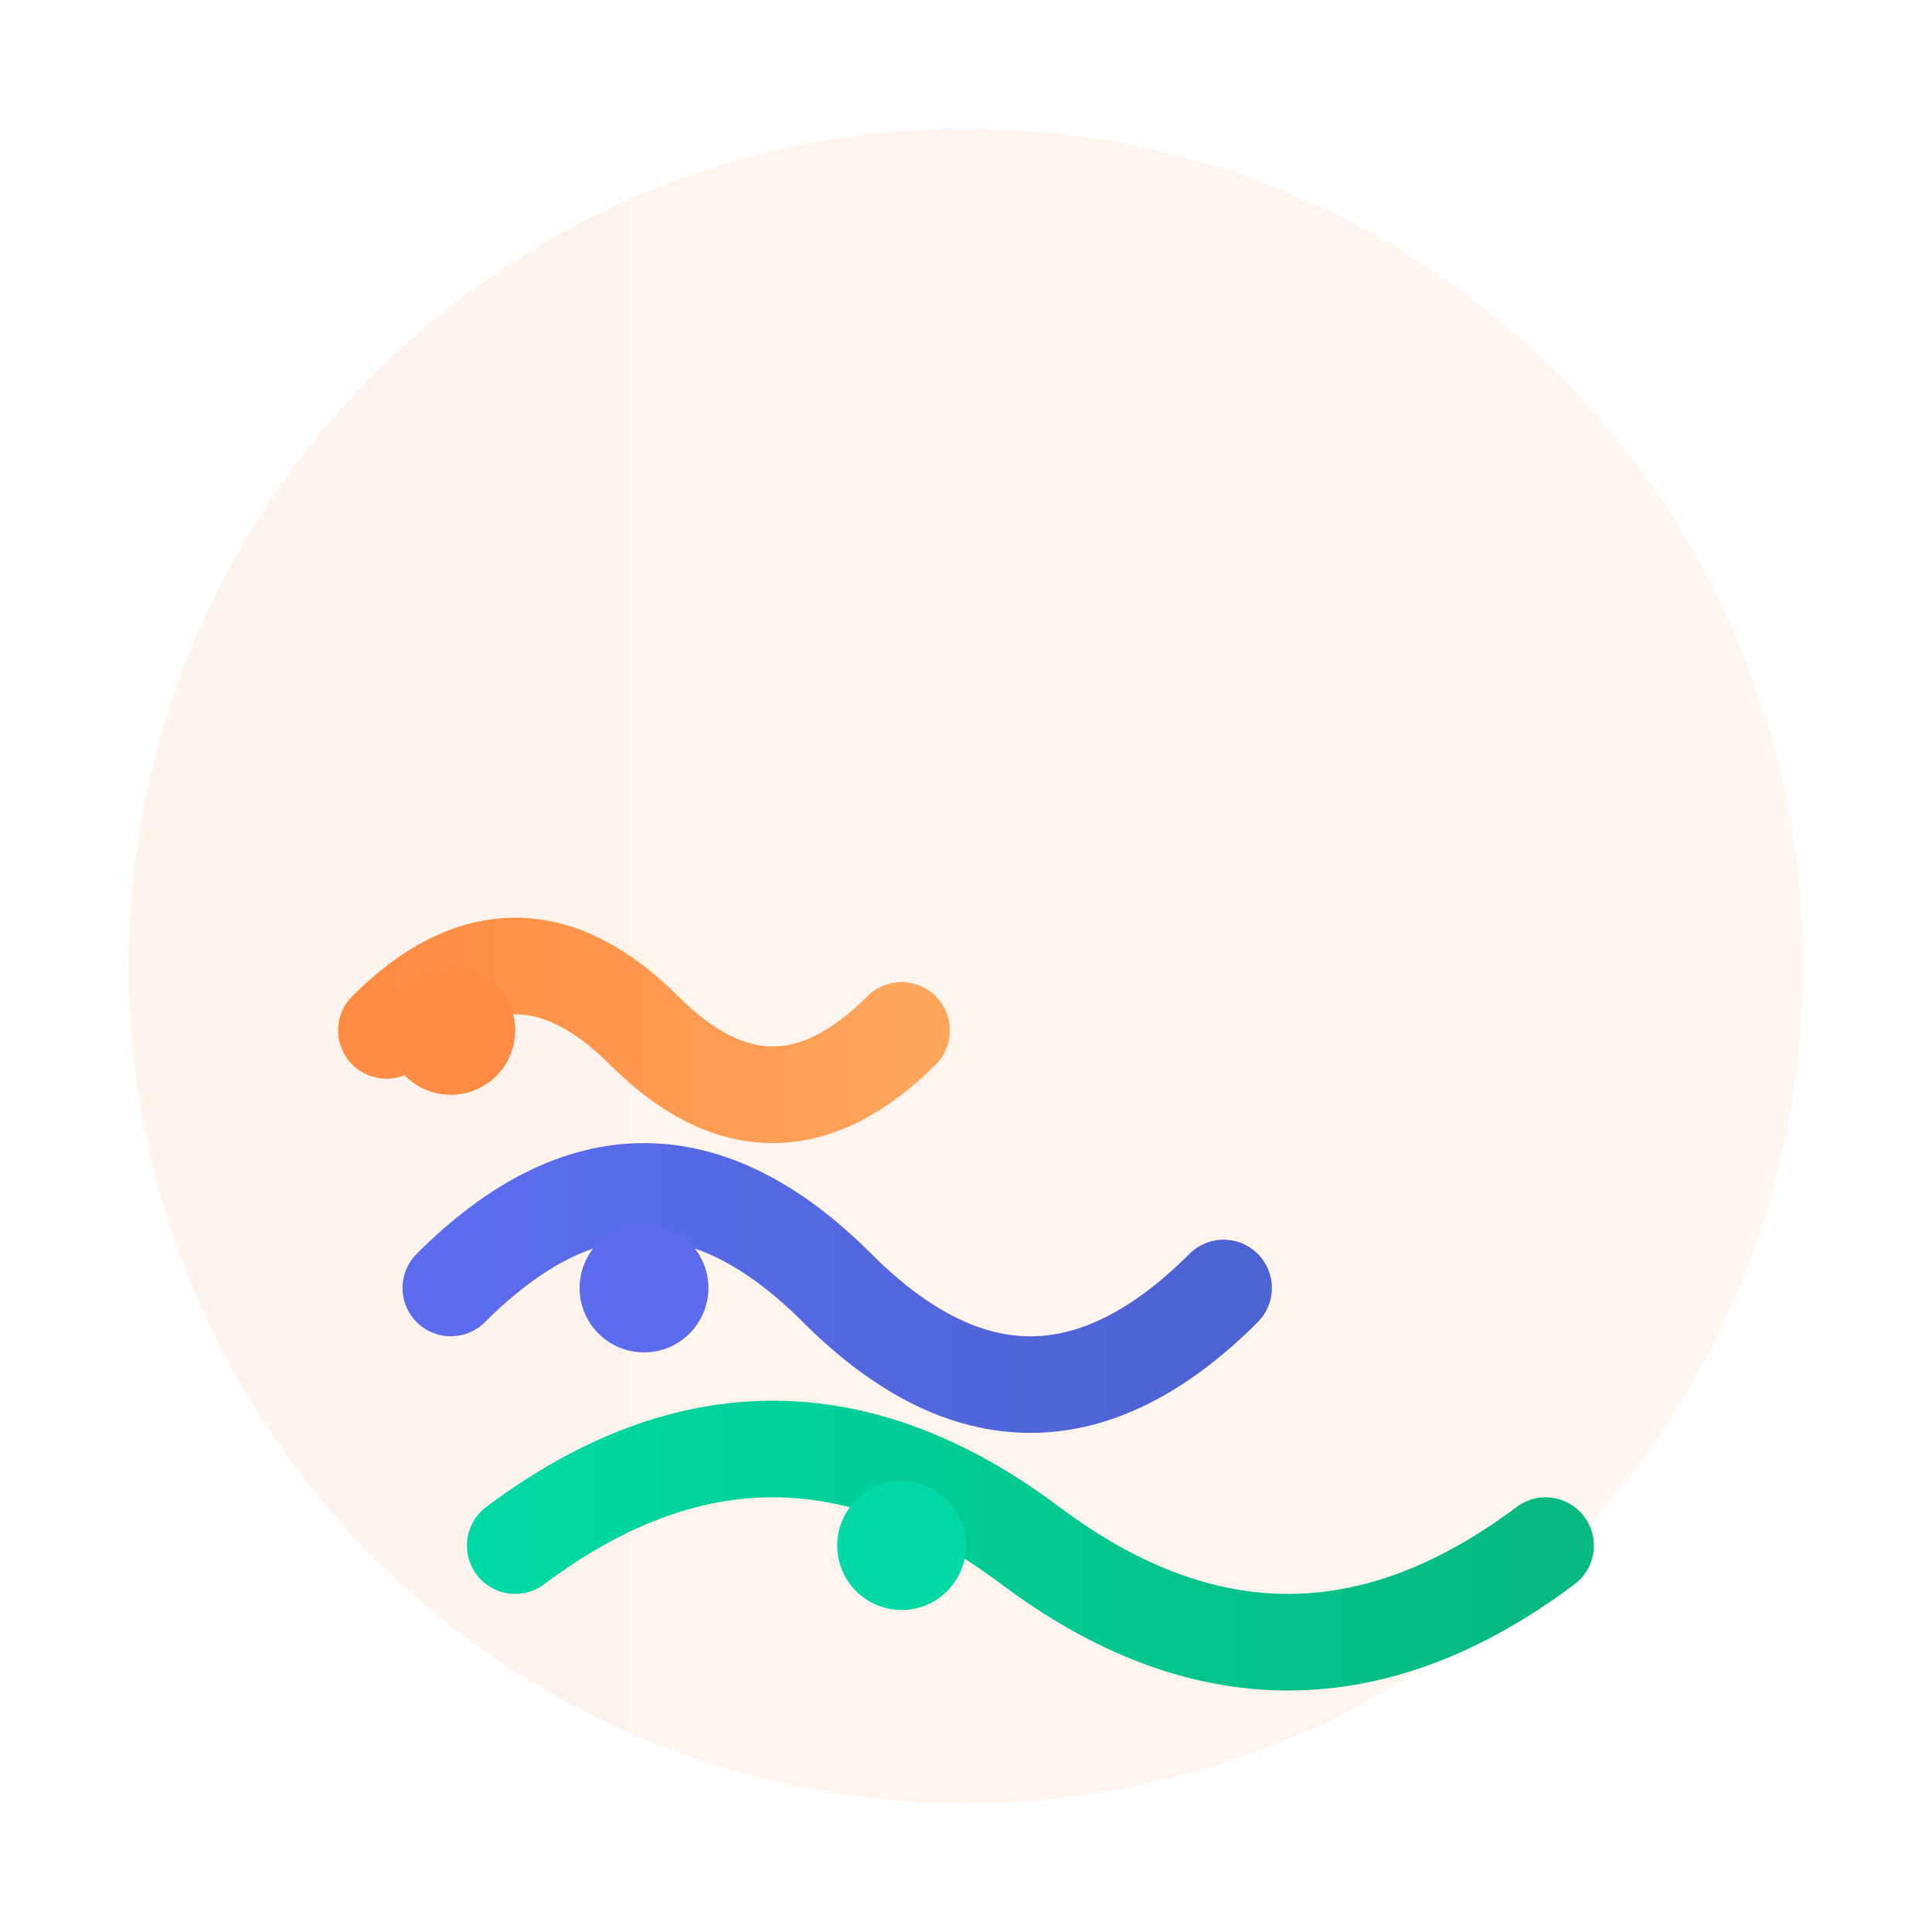
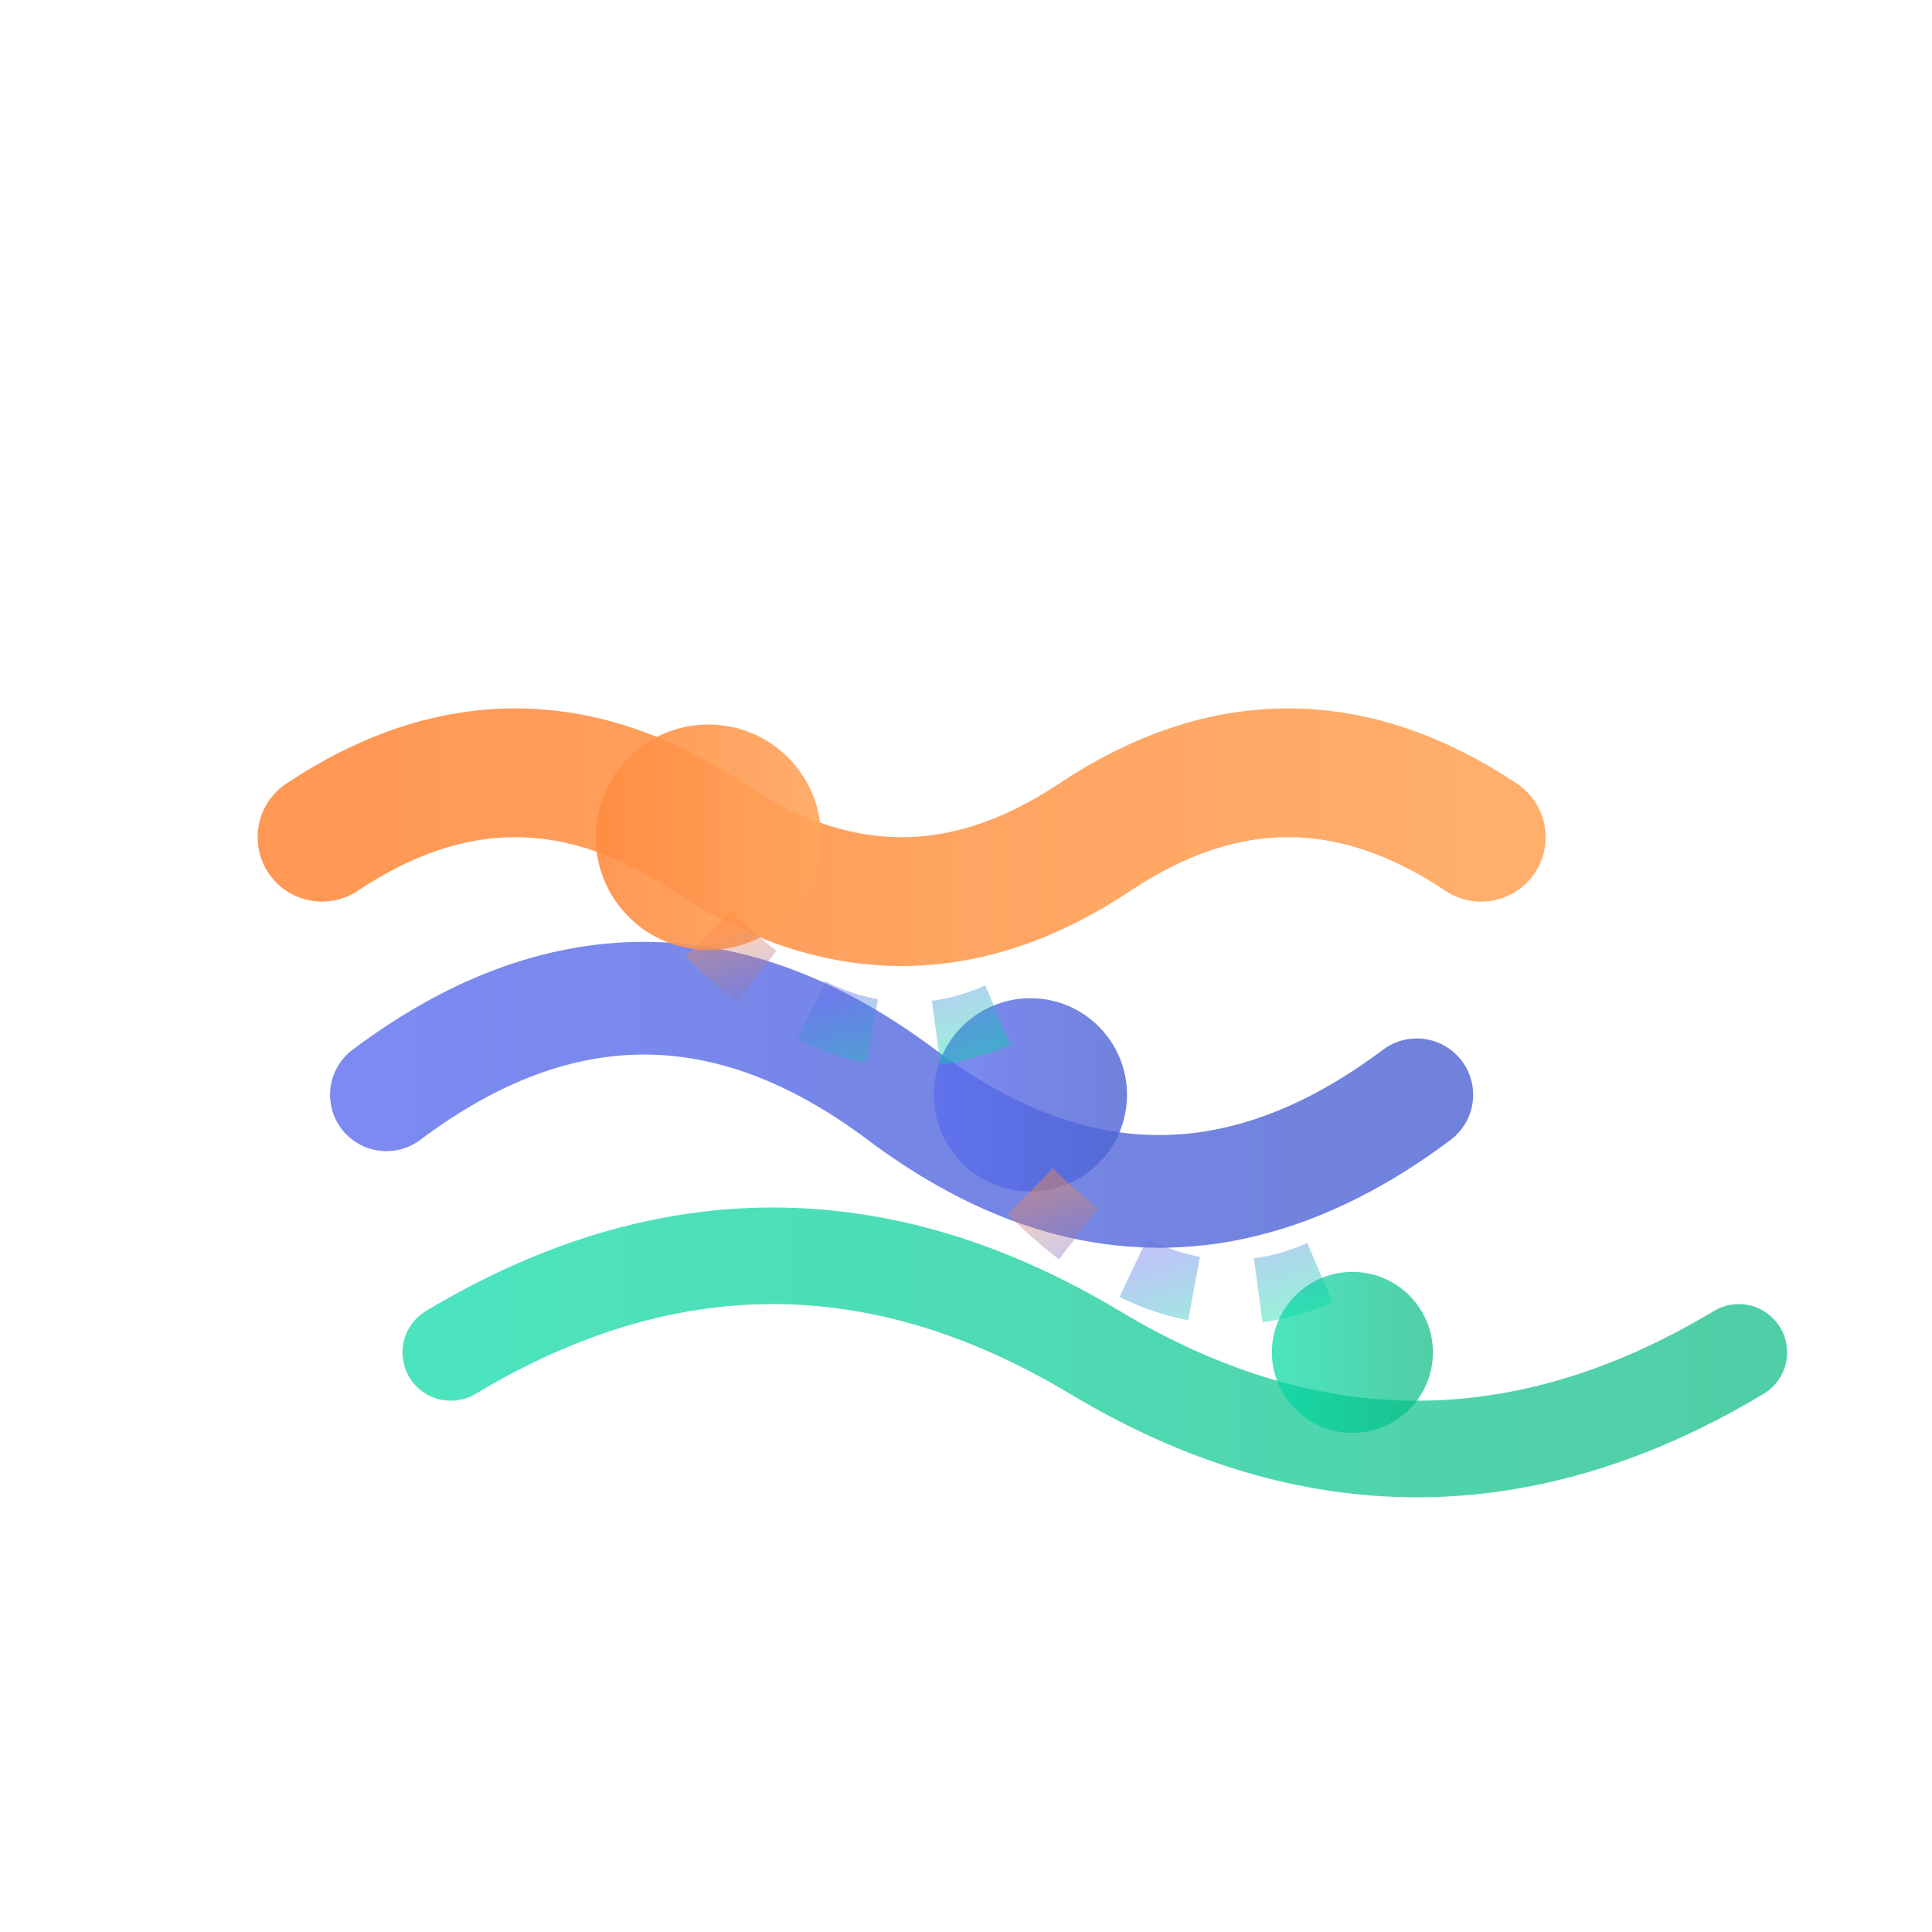
- <svg xmlns="http://www.w3.org/2000/svg" width="60" height="60" viewBox="0 0 60 60" fill="none">
-   <circle cx="30" cy="30" r="26" fill="url(#primaryGradient)" opacity="0.1" />
-   <g transform="translate(8, 12)">
-     <path d="M4 20 Q8 16 12 20 T20 20" stroke="url(#primaryGradient)" stroke-width="3" stroke-linecap="round" fill="none" />
-     <path d="M6 28 Q12 22 18 28 T30 28" stroke="url(#secondaryGradient)" stroke-width="3" stroke-linecap="round" fill="none" />
-     <path d="M8 36 Q16 30 24 36 T40 36" stroke="url(#accentGradient)" stroke-width="3" stroke-linecap="round" fill="none" />
-     <circle cx="6" cy="20" r="2" fill="#ff8c42" />
-     <circle cx="12" cy="28" r="2" fill="#5b6dee" />
-     <circle cx="20" cy="36" r="2" fill="#00d9a3" />
+ <svg xmlns="http://www.w3.org/2000/svg" width="60" height="60" viewBox="0 0 60 60" fill="none" aria-label="Medlean Icon">
+   <g transform="translate(6, 12)">
+     <path d="M4 14 Q10 10 16 14 Q22 18 28 14 Q34 10 40 14" stroke="url(#primaryGradient)" stroke-width="4" stroke-linecap="round" fill="none" opacity="0.9" />
+     <path d="M6 22 Q14 16 22 22 Q30 28 38 22" stroke="url(#secondaryGradient)" stroke-width="3.5" stroke-linecap="round" fill="none" opacity="0.8" />
+     <path d="M8 30 Q18 24 28 30 Q38 36 48 30" stroke="url(#accentGradient)" stroke-width="3" stroke-linecap="round" fill="none" opacity="0.7" />
+     <g>
+       <circle cx="16" cy="14" r="3.5" fill="url(#primaryGradient)" opacity="0.9">
+         <animate attributeName="r" values="3.5;4;3.5" dur="2s" repeatCount="indefinite" />
+       </circle>
+       <circle cx="26" cy="22" r="3" fill="url(#secondaryGradient)" opacity="0.8">
+         <animate attributeName="r" values="3;3.5;3" dur="2.2s" repeatCount="indefinite" />
+       </circle>
+       <circle cx="36" cy="30" r="2.5" fill="url(#accentGradient)" opacity="0.7">
+         <animate attributeName="r" values="2.5;3;2.5" dur="2.4s" repeatCount="indefinite" />
+       </circle>
+     </g>
+     <g opacity="0.4">
+       <path d="M16 17 Q21 22 26 19" stroke="url(#connectGradient)" stroke-width="2" stroke-dasharray="2,2" />
+       <path d="M26 25 Q31 30 36 27" stroke="url(#connectGradient)" stroke-width="2" stroke-dasharray="2,2" />
+     </g>
  </g>
  <defs>
    <linearGradient id="primaryGradient" x1="0%" y1="0%" x2="100%" y2="0%">
      <stop offset="0%" style="stop-color:#ff8c42" />
      <stop offset="100%" style="stop-color:#ffa55c" />
    </linearGradient>
    <linearGradient id="secondaryGradient" x1="0%" y1="0%" x2="100%" y2="0%">
      <stop offset="0%" style="stop-color:#5b6dee" />
      <stop offset="100%" style="stop-color:#4c63d2" />
    </linearGradient>
    <linearGradient id="accentGradient" x1="0%" y1="0%" x2="100%" y2="0%">
      <stop offset="0%" style="stop-color:#00d9a3" />
      <stop offset="100%" style="stop-color:#06b981" />
    </linearGradient>
+     <linearGradient id="connectGradient" x1="0%" y1="0%" x2="100%" y2="100%">
+       <stop offset="0%" style="stop-color:#ff8c42" />
+       <stop offset="50%" style="stop-color:#5b6dee" />
+       <stop offset="100%" style="stop-color:#00d9a3" />
+     </linearGradient>
  </defs>
</svg>
